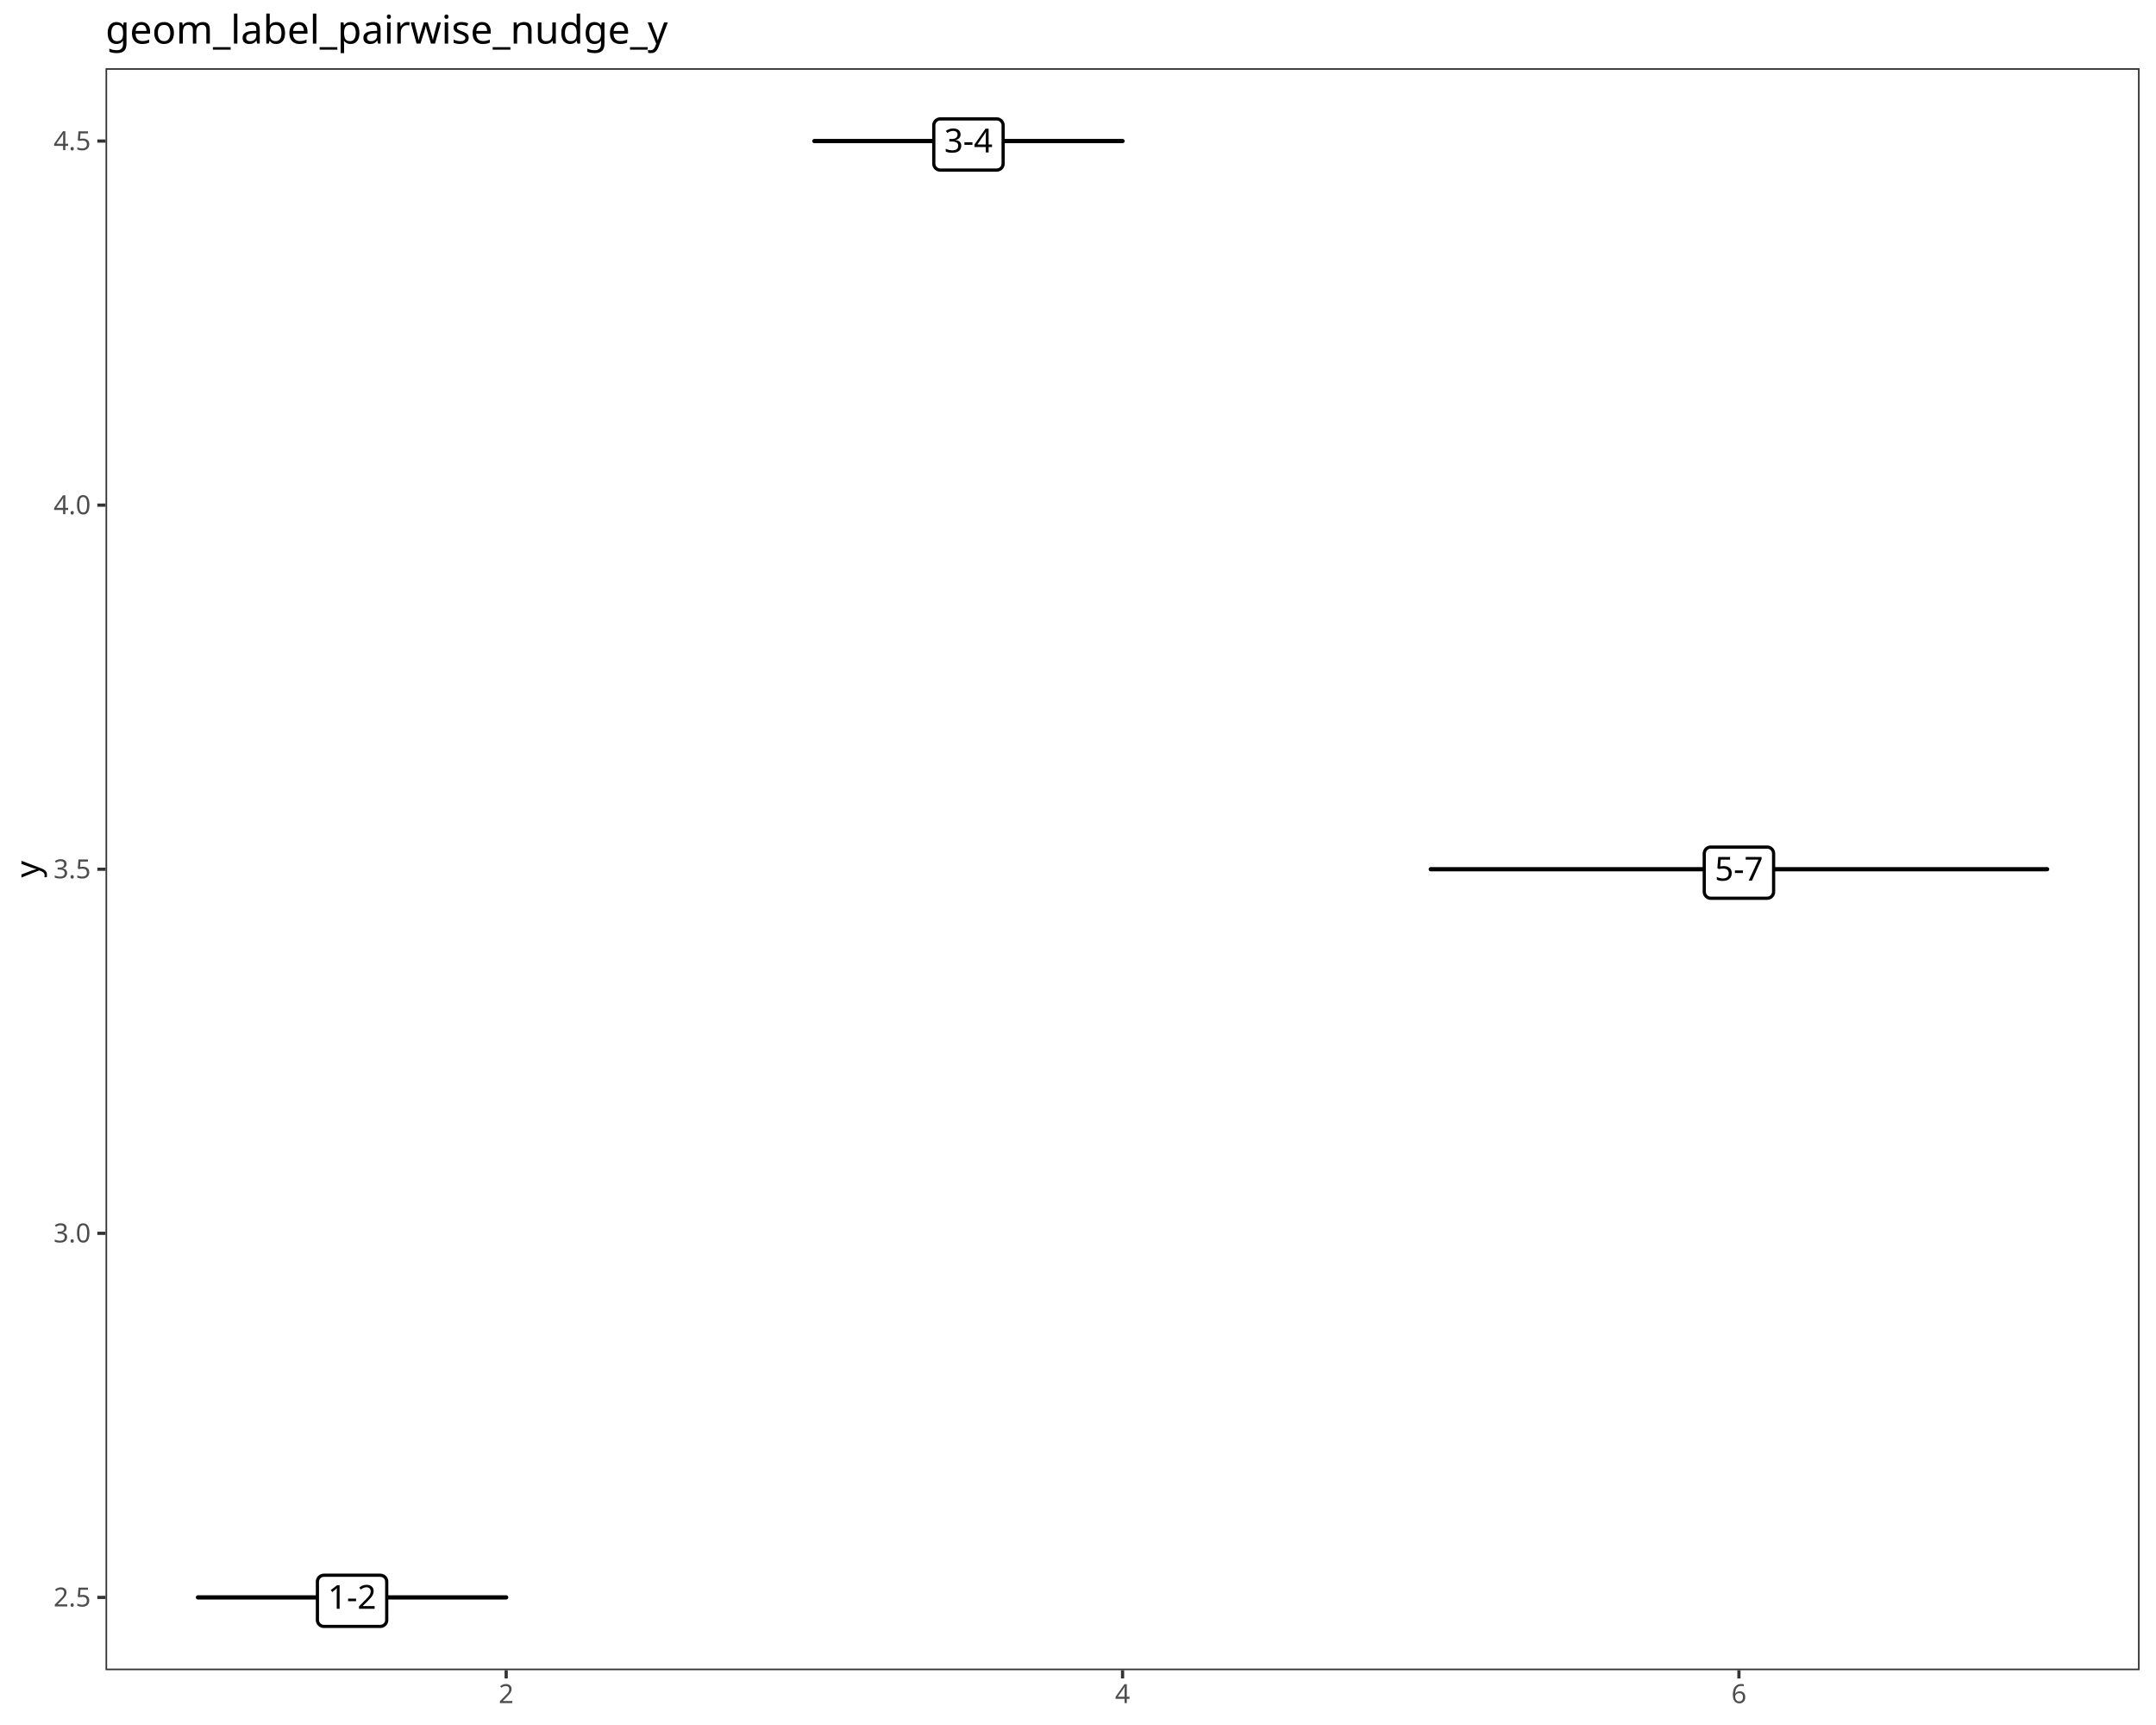
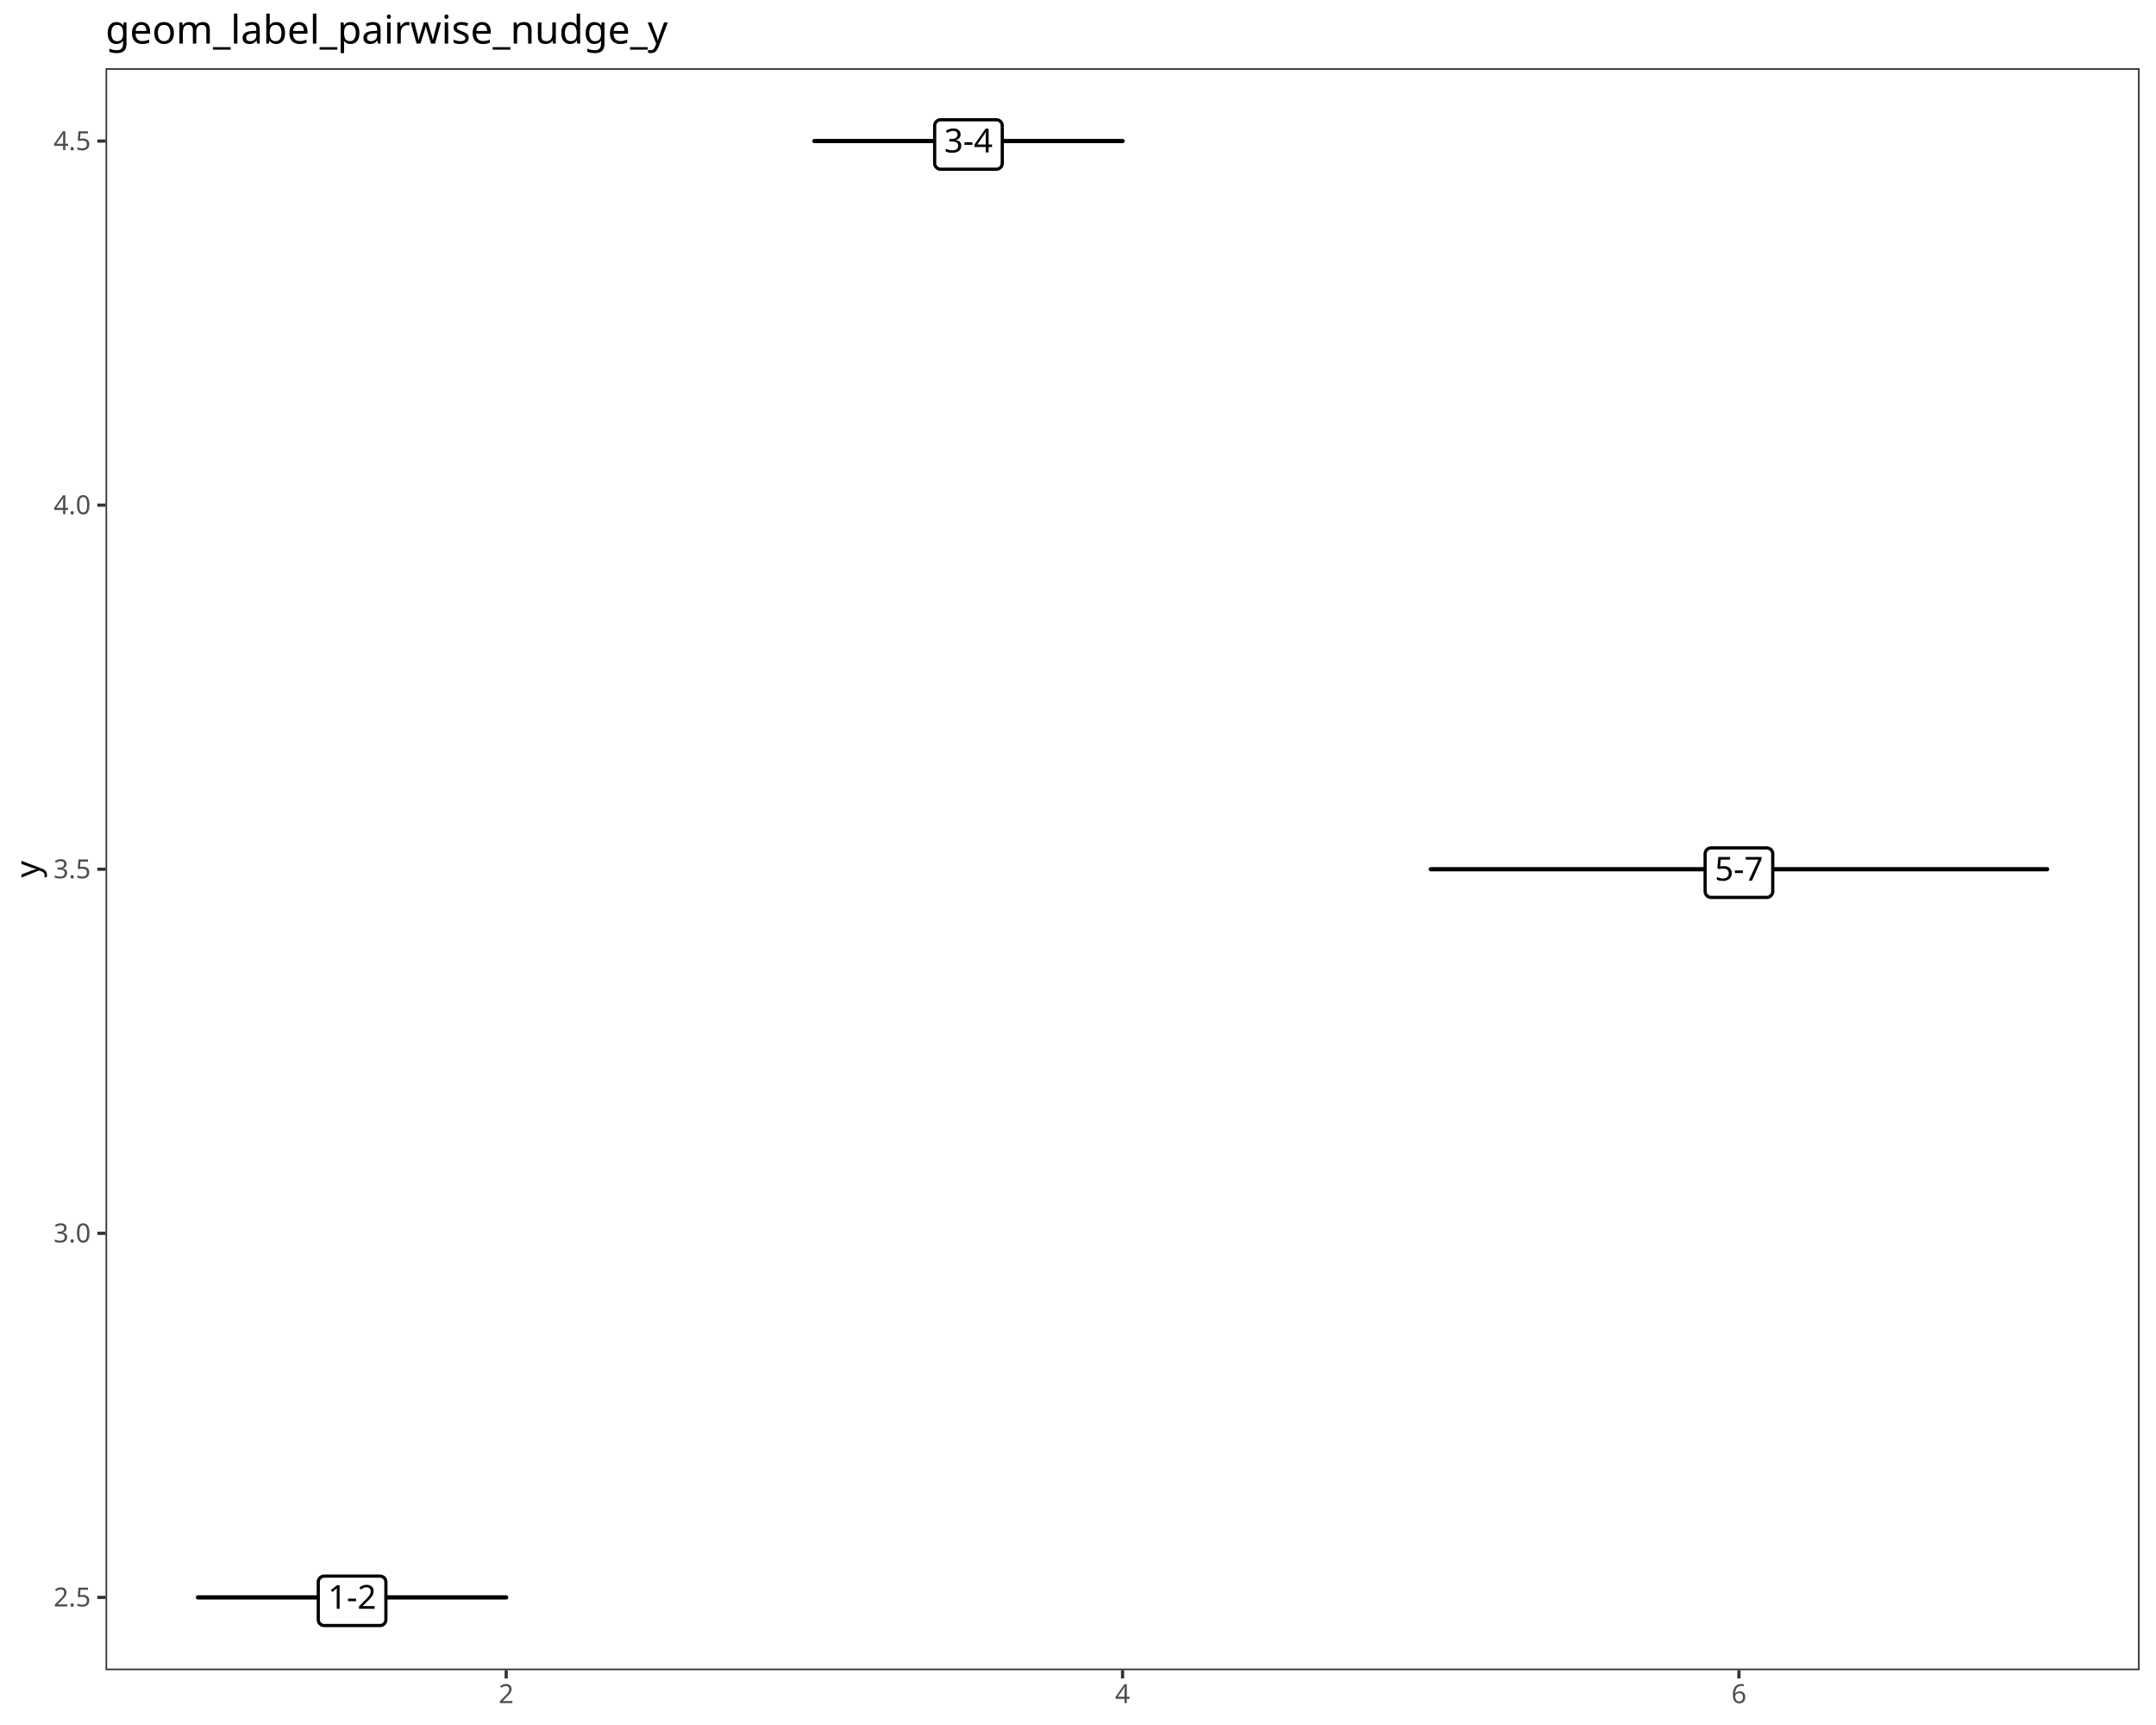
<svg xmlns="http://www.w3.org/2000/svg" class="svglite" data-engine-version="2.0" width="720.00pt" height="576.00pt" viewBox="0 0 720.00 576.00">
  <defs>
    <style type="text/css">
    .svglite line, .svglite polyline, .svglite polygon, .svglite path, .svglite rect, .svglite circle {
      fill: none;
      stroke: #000000;
      stroke-linecap: round;
      stroke-linejoin: round;
      stroke-miterlimit: 10.00;
    }
  </style>
  </defs>
  <rect width="100%" height="100%" style="stroke: none; fill: #FFFFFF;" />
  <defs>
    <clipPath id="cpMC4wMHw3MjAuMDB8MC4wMHw1NzYuMDA=">
      <rect x="0.00" y="0.00" width="720.00" height="576.00" />
    </clipPath>
  </defs>
  <g clip-path="url(#cpMC4wMHw3MjAuMDB8MC4wMHw1NzYuMDA=)">
    <rect x="0.00" y="0.00" width="720.00" height="576.00" style="stroke-width: 1.07; stroke: #FFFFFF; fill: #FFFFFF;" />
  </g>
  <defs>
    <clipPath id="cpMzUuMjR8NzE0LjUyfDIyLjc4fDU1Ny43MQ==">
      <rect x="35.24" y="22.78" width="679.28" height="534.92" />
    </clipPath>
  </defs>
  <g clip-path="url(#cpMzUuMjR8NzE0LjUyfDIyLjc4fDU1Ny43MQ==)">
    <rect x="35.24" y="22.78" width="679.28" height="534.92" style="stroke-width: 1.07; stroke: none; fill: #FFFFFF;" />
    <line x1="66.11" y1="533.39" x2="169.04" y2="533.39" style="stroke-width: 1.42;" />
-     <polygon points="108.16,543.08 126.99,543.08 126.91,543.08 127.25,543.07 127.59,543.00 127.92,542.87 128.22,542.70 128.49,542.48 128.72,542.22 128.91,541.93 129.04,541.61 129.13,541.27 129.15,540.92 129.15,540.92 129.15,528.15 129.15,528.15 129.13,527.81 129.04,527.47 128.91,527.15 128.72,526.85 128.49,526.59 128.22,526.37 127.92,526.20 127.59,526.08 127.25,526.01 126.99,525.99 108.16,525.99 108.42,526.01 108.07,525.99 107.73,526.04 107.39,526.13 107.08,526.28 106.79,526.48 106.54,526.72 106.33,527.00 106.17,527.31 106.06,527.64 106.00,527.98 106.00,528.15 106.00,540.92 106.00,540.75 106.00,541.10 106.06,541.44 106.17,541.77 106.33,542.08 106.54,542.35 106.79,542.60 107.08,542.79 107.39,542.94 107.73,543.04 108.07,543.08 " style="stroke-width: 1.07; fill: #FFFFFF;" />
+     <polygon points="108.27,542.79 126.88,542.79 126.80,542.79 127.12,542.78 127.43,542.72 127.73,542.60 128.01,542.44 128.26,542.24 128.47,542.00 128.64,541.73 128.76,541.44 128.84,541.13 128.87,540.81 128.87,540.81 128.87,528.27 128.87,528.27 128.84,527.95 128.76,527.64 128.64,527.34 128.47,527.07 128.26,526.83 128.01,526.63 127.73,526.47 127.43,526.36 127.12,526.30 126.88,526.28 108.27,526.28 108.51,526.30 108.19,526.28 107.87,526.32 107.57,526.41 107.28,526.55 107.02,526.73 106.78,526.95 106.59,527.21 106.44,527.49 106.34,527.79 106.29,528.11 106.29,528.27 106.29,540.81 106.29,540.65 106.29,540.97 106.34,541.28 106.44,541.59 106.59,541.87 106.78,542.12 107.02,542.35 107.28,542.53 107.57,542.66 107.87,542.75 108.19,542.79 " style="stroke-width: 1.07; fill: #FFFFFF;" />
    <text x="117.58" y="537.19" text-anchor="middle" style="font-size: 11.04px; font-family: sans;" textLength="15.96px" lengthAdjust="spacingAndGlyphs">1-2</text>
    <line x1="271.96" y1="47.10" x2="374.88" y2="47.10" style="stroke-width: 1.42;" />
-     <polygon points="314.00,56.79 332.84,56.79 332.75,56.79 333.10,56.77 333.44,56.70 333.76,56.58 334.06,56.41 334.33,56.19 334.56,55.93 334.75,55.63 334.89,55.31 334.97,54.98 335.00,54.63 335.00,54.63 335.00,41.86 335.00,41.86 334.97,41.51 334.89,41.18 334.75,40.86 334.56,40.56 334.33,40.30 334.06,40.08 333.76,39.91 333.44,39.78 333.10,39.72 332.84,39.70 314.00,39.70 314.26,39.72 313.91,39.70 313.57,39.74 313.23,39.84 312.92,39.99 312.63,40.19 312.38,40.43 312.17,40.70 312.01,41.01 311.90,41.34 311.85,41.69 311.84,41.86 311.84,54.63 311.85,54.45 311.85,54.80 311.90,55.15 312.01,55.48 312.17,55.78 312.38,56.06 312.63,56.30 312.92,56.50 313.23,56.65 313.57,56.75 313.91,56.79 " style="stroke-width: 1.07; fill: #FFFFFF;" />
+     <polygon points="314.12,56.50 332.72,56.50 332.64,56.50 332.96,56.49 333.27,56.42 333.57,56.31 333.85,56.15 334.10,55.95 334.31,55.71 334.48,55.44 334.61,55.14 334.68,54.83 334.71,54.51 334.71,54.51 334.71,41.97 334.71,41.97 334.68,41.66 334.61,41.35 334.48,41.05 334.31,40.78 334.10,40.54 333.85,40.34 333.57,40.18 333.27,40.07 332.96,40.00 332.72,39.99 314.12,39.99 314.36,40.00 314.04,39.99 313.72,40.03 313.41,40.12 313.12,40.25 312.86,40.44 312.63,40.66 312.44,40.91 312.29,41.20 312.19,41.50 312.13,41.81 312.13,41.97 312.13,54.51 312.13,54.35 312.13,54.67 312.19,54.99 312.29,55.29 312.44,55.58 312.63,55.83 312.86,56.05 313.12,56.23 313.41,56.37 313.72,56.46 314.04,56.50 " style="stroke-width: 1.07; fill: #FFFFFF;" />
    <text x="323.42" y="50.90" text-anchor="middle" style="font-size: 11.04px; font-family: sans;" textLength="15.96px" lengthAdjust="spacingAndGlyphs">3-4</text>
    <line x1="477.80" y1="290.24" x2="683.64" y2="290.24" style="stroke-width: 1.42;" />
-     <polygon points="571.30,299.94 590.14,299.94 590.05,299.93 590.40,299.92 590.74,299.85 591.07,299.73 591.37,299.55 591.64,299.33 591.87,299.07 592.05,298.78 592.19,298.46 592.27,298.12 592.30,297.78 592.30,297.78 592.30,285.01 592.30,285.01 592.27,284.66 592.19,284.32 592.05,284.00 591.87,283.71 591.64,283.45 591.37,283.23 591.07,283.05 590.74,282.93 590.40,282.86 590.14,282.85 571.30,282.85 571.56,282.86 571.22,282.85 570.87,282.89 570.54,282.99 570.22,283.14 569.94,283.33 569.69,283.57 569.48,283.85 569.32,284.16 569.21,284.49 569.15,284.83 569.14,285.01 569.14,297.78 569.15,297.60 569.15,297.95 569.21,298.29 569.32,298.62 569.48,298.93 569.69,299.21 569.94,299.45 570.22,299.65 570.54,299.79 570.87,299.89 571.22,299.93 " style="stroke-width: 1.07; fill: #FFFFFF;" />
+     <polygon points="571.42,299.65 590.03,299.65 589.95,299.65 590.27,299.63 590.58,299.57 590.88,299.46 591.15,299.30 591.40,299.09 591.61,298.85 591.79,298.58 591.91,298.29 591.99,297.98 592.01,297.66 592.01,297.66 592.01,285.12 592.01,285.12 591.99,284.80 591.91,284.49 591.79,284.20 591.61,283.93 591.40,283.69 591.15,283.49 590.88,283.33 590.58,283.21 590.27,283.15 590.03,283.13 571.42,283.13 571.66,283.15 571.34,283.14 571.02,283.17 570.71,283.26 570.43,283.40 570.16,283.58 569.93,283.80 569.74,284.06 569.59,284.34 569.49,284.65 569.44,284.96 569.43,285.12 569.43,297.66 569.44,297.50 569.44,297.82 569.49,298.14 569.59,298.44 569.74,298.72 569.93,298.98 570.16,299.20 570.43,299.38 570.71,299.52 571.02,299.61 571.34,299.65 " style="stroke-width: 1.07; fill: #FFFFFF;" />
    <text x="580.72" y="294.04" text-anchor="middle" style="font-size: 11.04px; font-family: sans;" textLength="15.96px" lengthAdjust="spacingAndGlyphs">5-7</text>
    <rect x="35.24" y="22.78" width="679.28" height="534.92" style="stroke-width: 1.07; stroke: #333333;" />
  </g>
  <g clip-path="url(#cpMC4wMHw3MjAuMDB8MC4wMHw1NzYuMDA=)">
    <text x="30.31" y="536.42" text-anchor="end" style="font-size: 8.80px; fill: #4D4D4D; font-family: sans;" textLength="12.23px" lengthAdjust="spacingAndGlyphs">2.5</text>
    <text x="30.31" y="414.85" text-anchor="end" style="font-size: 8.80px; fill: #4D4D4D; font-family: sans;" textLength="12.23px" lengthAdjust="spacingAndGlyphs">3.0</text>
    <text x="30.31" y="293.27" text-anchor="end" style="font-size: 8.80px; fill: #4D4D4D; font-family: sans;" textLength="12.23px" lengthAdjust="spacingAndGlyphs">3.5</text>
    <text x="30.31" y="171.70" text-anchor="end" style="font-size: 8.80px; fill: #4D4D4D; font-family: sans;" textLength="12.23px" lengthAdjust="spacingAndGlyphs">4.0</text>
    <text x="30.31" y="50.13" text-anchor="end" style="font-size: 8.80px; fill: #4D4D4D; font-family: sans;" textLength="12.23px" lengthAdjust="spacingAndGlyphs">4.5</text>
    <polyline points="32.50,533.39 35.24,533.39 " style="stroke-width: 1.07; stroke: #333333; stroke-linecap: butt;" />
    <polyline points="32.50,411.82 35.24,411.82 " style="stroke-width: 1.07; stroke: #333333; stroke-linecap: butt;" />
    <polyline points="32.50,290.24 35.24,290.24 " style="stroke-width: 1.07; stroke: #333333; stroke-linecap: butt;" />
    <polyline points="32.50,168.67 35.24,168.67 " style="stroke-width: 1.07; stroke: #333333; stroke-linecap: butt;" />
    <polyline points="32.50,47.10 35.24,47.10 " style="stroke-width: 1.07; stroke: #333333; stroke-linecap: butt;" />
    <polyline points="169.04,560.45 169.04,557.71 " style="stroke-width: 1.07; stroke: #333333; stroke-linecap: butt;" />
    <polyline points="374.88,560.45 374.88,557.71 " style="stroke-width: 1.07; stroke: #333333; stroke-linecap: butt;" />
    <polyline points="580.72,560.45 580.72,557.71 " style="stroke-width: 1.07; stroke: #333333; stroke-linecap: butt;" />
    <text x="169.04" y="568.69" text-anchor="middle" style="font-size: 8.80px; fill: #4D4D4D; font-family: sans;" textLength="4.89px" lengthAdjust="spacingAndGlyphs">2</text>
    <text x="374.88" y="568.69" text-anchor="middle" style="font-size: 8.80px; fill: #4D4D4D; font-family: sans;" textLength="4.89px" lengthAdjust="spacingAndGlyphs">4</text>
    <text x="580.72" y="568.69" text-anchor="middle" style="font-size: 8.80px; fill: #4D4D4D; font-family: sans;" textLength="4.89px" lengthAdjust="spacingAndGlyphs">6</text>
    <text transform="translate(13.05,290.24) rotate(-90)" text-anchor="middle" style="font-size: 11.00px; font-family: sans;" textLength="5.50px" lengthAdjust="spacingAndGlyphs">y</text>
    <text x="35.24" y="14.56" style="font-size: 13.20px; font-family: sans;" textLength="182.02px" lengthAdjust="spacingAndGlyphs">geom_label_pairwise_nudge_y</text>
  </g>
</svg>
